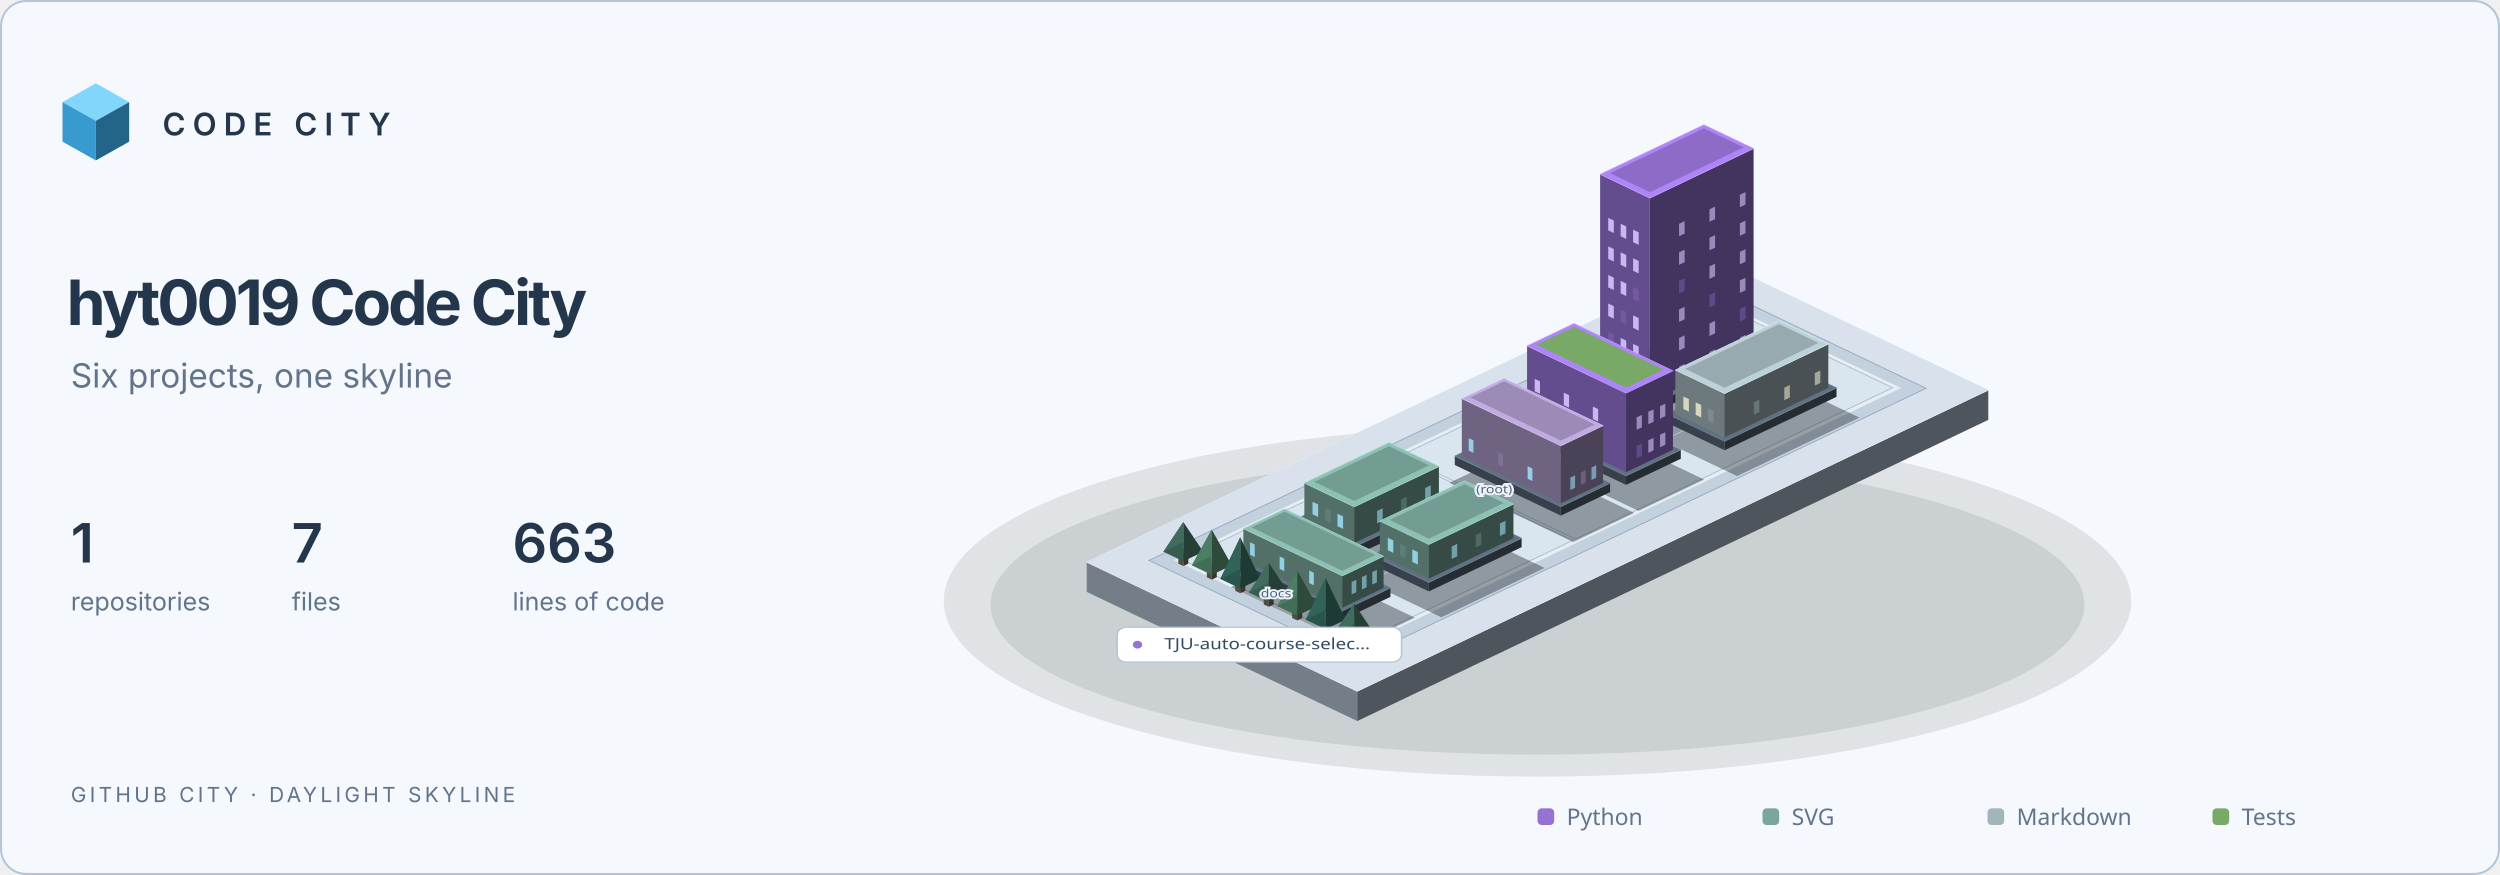
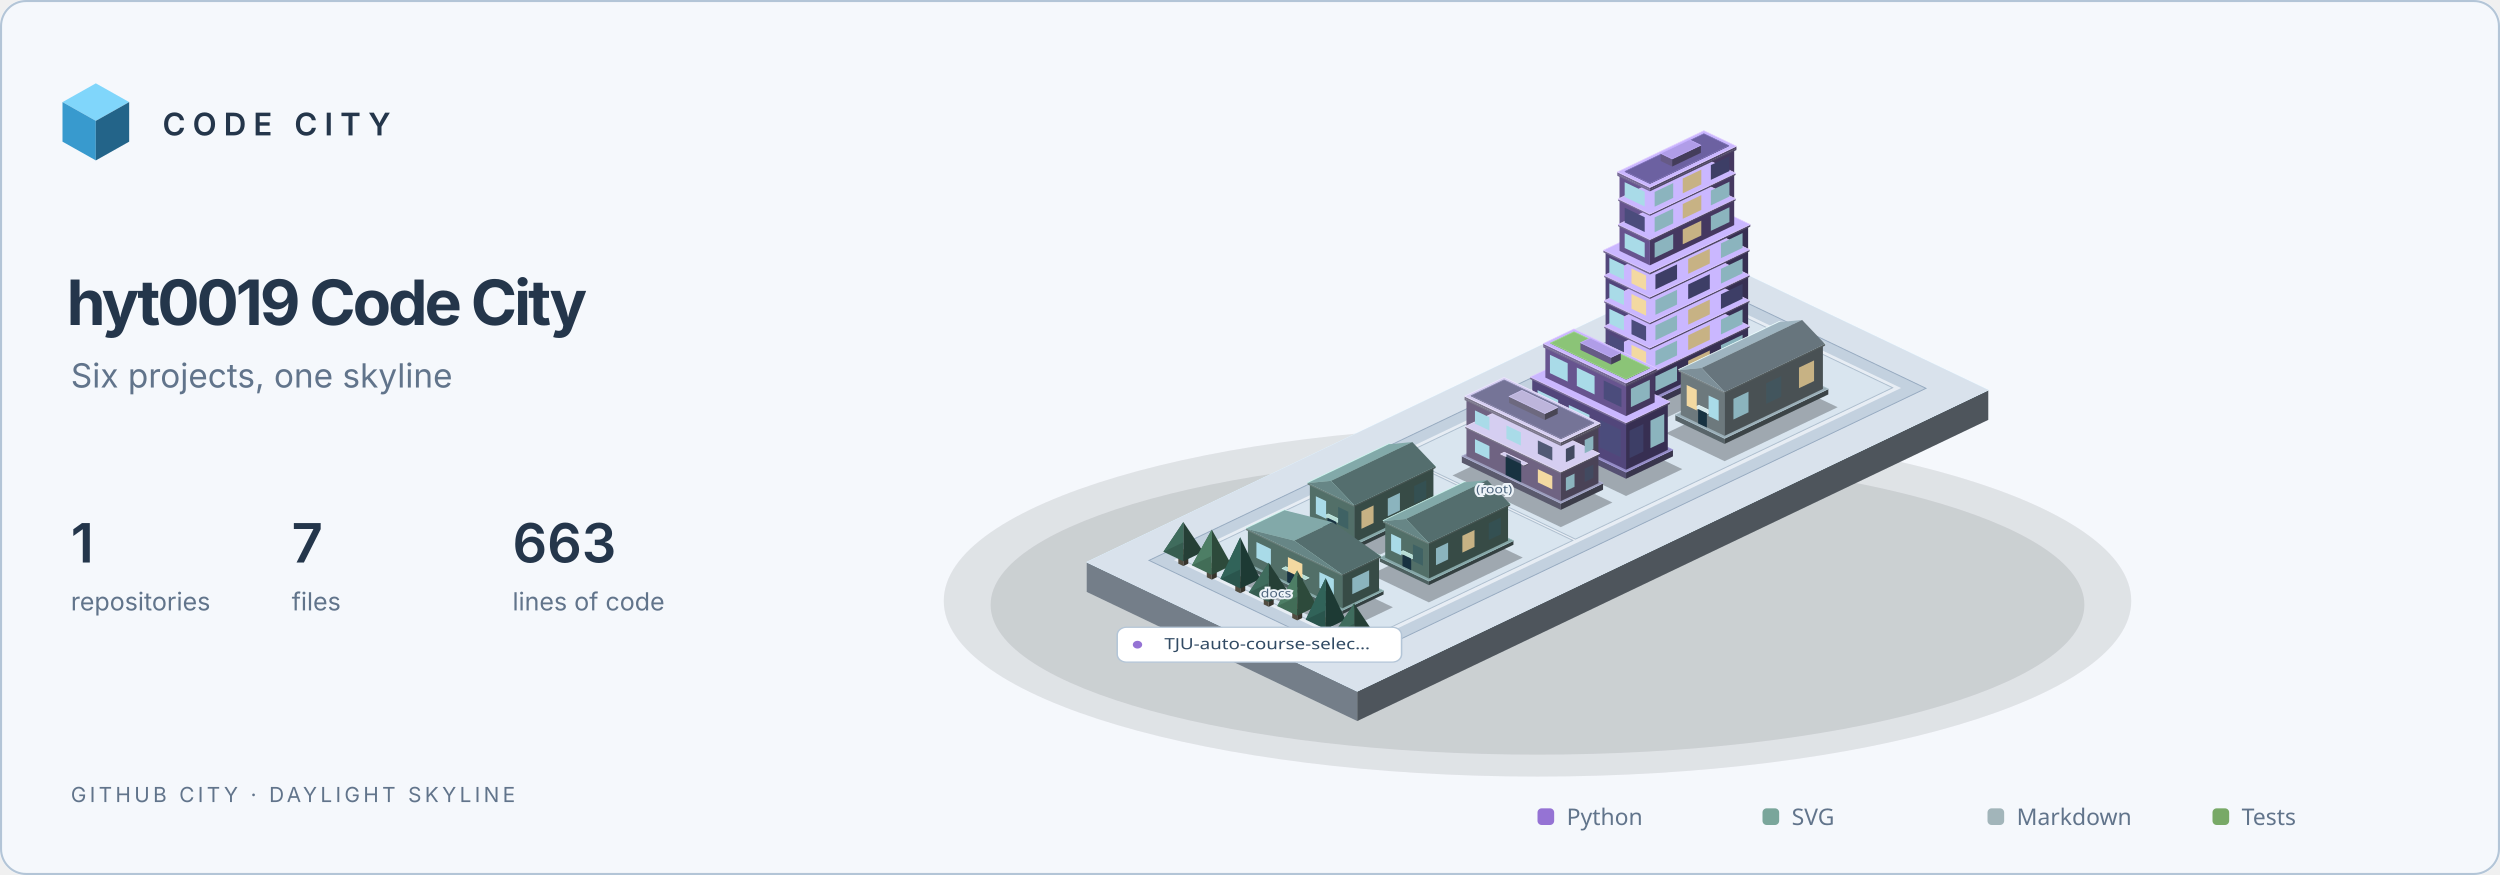
<svg xmlns="http://www.w3.org/2000/svg" width="900" height="315" viewBox="0 0 1200 420" role="img" aria-labelledby="banner-title banner-desc">
  <rect width="1200" height="420" rx="12" fill="#f5f8fc" />
  <rect x="0.5" y="0.5" width="1199" height="419" rx="12" fill="none" stroke="#b3c5d7" />
  <g font-family="system-ui,-apple-system,BlinkMacSystemFont,Segoe UI,sans-serif">
    <path d="M46 40 62 49 46 58 30 49Z" fill="#80d6fb" />
    <path d="M30 49 46 58 46 77 30 68Z" fill="#389ace" />
    <path d="M46 58 62 49 62 68 46 77Z" fill="#236489" />
    <text x="78" y="65" fill="#24364b" font-size="15" font-weight="600" letter-spacing="3.4">CODE CITY</text>
    <text x="32" y="156" fill="#24364b" font-size="30" font-weight="700" letter-spacing="-1.4">hyt0019 Code City</text>
    <text x="34" y="186" fill="#61748b" font-size="16">Six projects, one skyline</text>
    <text x="34" y="270" fill="#24364b" font-size="26" font-weight="600">1</text>
    <text x="34" y="293" fill="#61748b" font-size="12">repositories</text>
    <text x="140" y="270" fill="#24364b" font-size="26" font-weight="600">7</text>
    <text x="140" y="293" fill="#61748b" font-size="12">files</text>
    <text x="246" y="270" fill="#24364b" font-size="26" font-weight="600">663</text>
    <text x="246" y="293" fill="#61748b" font-size="12">lines of code</text>
    <text x="34" y="385" fill="#61748b" font-size="10" letter-spacing="1.6">GITHUB CITY · DAYLIGHT SKYLINE</text>
  </g>
  <g transform="translate(348 2) scale(0.75 0.62)">
    <ellipse cx="520" cy="462" rx="380" ry="136" fill="#030609" opacity="0.09" />
    <ellipse cx="520" cy="465" rx="350" ry="116" fill="#030609" opacity="0.09" />
    <polygon points="231.50,455.04 404.64,555.00 404.64,531.97 231.50,432.01" fill="#747e89" />
    <polygon points="808.50,321.83 404.64,555.00 404.64,531.97 808.50,298.80" fill="#4e555c" />
    <polygon points="635.36,198.83 808.50,298.80 404.64,531.97 231.50,432.01" fill="#c9daee" stroke="#e1f4ff" stroke-width="0.5" stroke-linejoin="round" />
    <polygon points="635.36,198.83 808.50,298.80 404.64,531.97 231.50,432.01" fill="#d9e2ec" />
    <polygon points="635.36,220.48 768.62,297.41 404.64,507.56 271.38,430.63" fill="#c3d1df" stroke="#95a9bf" stroke-width="0.7" />
    <polygon points="635.36,229.46 752.66,297.18 404.64,498.12 287.34,430.40" fill="#e7edf4" />
    <polygon points="635.36,232.33 747.30,296.95 544.26,414.18 432.33,349.55" fill="#d9e5ef" stroke="#acbdcd" stroke-width="0.7" />
    <polygon points="430.65,350.52 542.58,415.15 404.64,494.79 292.70,430.17" fill="#d9e5ef" stroke="#acbdcd" stroke-width="0.7" />
    <g opacity="1">
-       <g data-building="b-TJU-auto-course-selector:main.py">
-         <polygon points="630.45,264.90 678.25,292.49 599.89,337.73 552.09,310.14" fill="#070b10" opacity="0.35" />
-         <polygon points="554.76,296.32 591.91,317.77 591.91,310.86 554.76,289.42" fill="#38414b" />
-         <polygon points="663.61,276.37 591.91,317.77 591.91,310.86 663.61,269.46" fill="#252c32" />
-         <polygon points="626.46,248.02 663.61,269.46 591.91,310.86 554.76,289.42" fill="#607182" stroke="#6c7e92" stroke-width="0.5" stroke-linejoin="round" />
-         <polygon points="560.07,289.42 591.91,307.80 591.91,150.14 560.07,131.76" fill="#644d8e" />
-         <polygon points="658.30,269.46 591.91,307.80 591.91,150.14 658.30,111.80" fill="#43345f" />
-         <polygon points="626.46,93.42 658.30,111.80 591.91,150.14 560.07,131.76" fill="#ad85f6" stroke="#c296ff" stroke-width="0.5" stroke-linejoin="round" />
-         <polygon points="565.26,285.64 568.84,287.71 568.84,278.03 565.26,275.97" fill="#d9c7ff" opacity="0.86" />
-         <polygon points="653.11,265.69 649.53,267.76 649.53,258.08 653.11,256.02" fill="#d9c7ff" opacity="0.58" />
-         <polygon points="573.22,290.23 576.80,292.30 576.80,282.63 573.22,280.56" fill="#d9c7ff" opacity="0.86" />
-         <polygon points="633.64,276.93 630.06,279.00 630.06,269.33 633.64,267.26" fill="#d9c7ff" opacity="0.58" />
-         <polygon points="581.18,294.83 584.76,296.90 584.76,287.23 581.18,285.16" fill="#d9c7ff" opacity="0.86" />
-         <polygon points="614.16,288.18 610.58,290.25 610.58,280.58 614.16,278.51" fill="#d9c7ff" opacity="0.58" />
-         <polygon points="565.26,263.53 568.84,265.60 568.84,255.93 565.26,253.86" fill="#745aa5" opacity="0.86" />
-         <polygon points="653.11,243.58 649.53,245.65 649.53,235.98 653.11,233.91" fill="#745aa5" opacity="0.58" />
-         <polygon points="573.22,268.13 576.80,270.19 576.80,260.52 573.22,258.45" fill="#d9c7ff" opacity="0.86" />
-         <polygon points="633.64,254.83 630.06,256.89 630.06,247.22 633.64,245.15" fill="#d9c7ff" opacity="0.58" />
-         <polygon points="581.18,272.72 584.76,274.79 584.76,265.12 581.18,263.05" fill="#d9c7ff" opacity="0.86" />
-         <polygon points="614.16,266.07 610.58,268.14 610.58,258.47 614.16,256.40" fill="#d9c7ff" opacity="0.58" />
-         <polygon points="565.26,241.42 568.84,243.49 568.84,233.82 565.26,231.75" fill="#d9c7ff" opacity="0.86" />
-         <polygon points="653.11,221.47 649.53,223.54 649.53,213.87 653.11,211.80" fill="#d9c7ff" opacity="0.58" />
-         <polygon points="573.22,246.02 576.80,248.09 576.80,238.41 573.22,236.35" fill="#745aa5" opacity="0.86" />
-         <polygon points="633.64,232.72 630.06,234.79 630.06,225.11 633.64,223.05" fill="#745aa5" opacity="0.58" />
-         <polygon points="581.18,250.61 584.76,252.68 584.76,243.01 581.18,240.94" fill="#d9c7ff" opacity="0.86" />
-         <polygon points="614.16,243.96 610.58,246.03 610.58,236.36 614.16,234.29" fill="#d9c7ff" opacity="0.58" />
-         <polygon points="565.26,219.31 568.84,221.38 568.84,211.71 565.26,209.64" fill="#d9c7ff" opacity="0.86" />
-         <polygon points="653.11,199.36 649.53,201.43 649.53,191.76 653.11,189.69" fill="#d9c7ff" opacity="0.58" />
-         <polygon points="573.22,223.91 576.80,225.98 576.80,216.31 573.22,214.24" fill="#d9c7ff" opacity="0.86" />
-         <polygon points="633.64,210.61 630.06,212.68 630.06,203.01 633.64,200.94" fill="#d9c7ff" opacity="0.58" />
-         <polygon points="581.18,228.51 584.76,230.57 584.76,220.90 581.18,218.83" fill="#745aa5" opacity="0.86" />
-         <polygon points="614.16,221.86 610.58,223.92 610.58,214.25 614.16,212.18" fill="#745aa5" opacity="0.58" />
-         <polygon points="565.26,197.21 568.84,199.27 568.84,189.60 565.26,187.53" fill="#d9c7ff" opacity="0.86" />
-         <polygon points="653.11,177.26 649.53,179.32 649.53,169.65 653.11,167.58" fill="#d9c7ff" opacity="0.58" />
-         <polygon points="573.22,201.80 576.80,203.87 576.80,194.20 573.22,192.13" fill="#d9c7ff" opacity="0.86" />
-         <polygon points="633.64,188.50 630.06,190.57 630.06,180.90 633.64,178.83" fill="#d9c7ff" opacity="0.58" />
-         <polygon points="581.18,206.40 584.76,208.47 584.76,198.79 581.18,196.73" fill="#d9c7ff" opacity="0.86" />
-         <polygon points="614.16,199.75 610.58,201.82 610.58,192.14 614.16,190.07" fill="#d9c7ff" opacity="0.58" />
-         <polygon points="565.26,175.10 568.84,177.17 568.84,167.49 565.26,165.43" fill="#d9c7ff" opacity="0.86" />
-         <polygon points="653.11,155.15 649.53,157.22 649.53,147.54 653.11,145.48" fill="#d9c7ff" opacity="0.58" />
-         <polygon points="573.22,179.69 576.80,181.76 576.80,172.09 573.22,170.02" fill="#d9c7ff" opacity="0.86" />
-         <polygon points="633.64,166.39 630.06,168.46 630.06,158.79 633.64,156.72" fill="#d9c7ff" opacity="0.58" />
-         <polygon points="581.18,184.29 584.76,186.36 584.76,176.68 581.18,174.62" fill="#d9c7ff" opacity="0.86" />
-         <polygon points="614.16,177.64 610.58,179.71 610.58,170.03 614.16,167.97" fill="#d9c7ff" opacity="0.58" />
-         <polygon points="626.46,96.18 651.93,110.88 591.91,145.54 566.44,130.83" fill="#8c6cc7" />
-       </g>
-     </g>
-     <g opacity="1">
-       <g data-building="b-TJU-auto-course-selector:README.md">
-         <polygon points="678.61,292.70 726.07,320.10 647.71,365.35 600.25,337.94" fill="#070b10" opacity="0.35" />
-         <polygon points="602.97,324.13 639.73,345.35 639.73,338.44 602.97,317.22" fill="#38414b" />
-         <polygon points="711.38,303.98 639.73,345.35 639.73,338.44 711.38,297.08" fill="#252c32" />
-         <polygon points="674.62,275.85 711.38,297.08 639.73,338.44 602.97,317.22" fill="#607182" stroke="#6c7e92" stroke-width="0.5" stroke-linejoin="round" />
-         <polygon points="608.22,317.22 639.73,335.41 639.73,301.49 608.22,283.30" fill="#6d797d" />
-         <polygon points="706.12,297.08 639.73,335.41 639.73,301.49 706.12,263.16" fill="#495154" />
-         <polygon points="674.62,244.97 706.12,263.16 639.73,301.49 608.22,283.30" fill="#bcd2d8" stroke="#d3ebf2" stroke-width="0.5" stroke-linejoin="round" />
-         <polygon points="613.36,313.41 616.90,315.46 616.90,305.78 613.36,303.74" fill="#e8e6cb" opacity="0.86" />
-         <polygon points="700.99,293.27 697.45,295.31 697.45,285.64 700.99,283.60" fill="#e8e6cb" opacity="0.58" />
-         <polygon points="621.23,317.96 624.78,320.00 624.78,310.33 621.23,308.28" fill="#e8e6cb" opacity="0.86" />
-         <polygon points="681.49,304.53 677.94,306.58 677.94,296.90 681.49,294.86" fill="#e8e6cb" opacity="0.58" />
-         <polygon points="629.11,322.50 632.65,324.55 632.65,314.88 629.11,312.83" fill="#7e8d91" opacity="0.86" />
-         <polygon points="661.98,315.79 658.44,317.84 658.44,308.16 661.98,306.12" fill="#7e8d91" opacity="0.58" />
-         <polygon points="674.62,247.68 699.82,262.24 639.73,296.93 614.53,282.38" fill="#98aaaf" />
-       </g>
-     </g>
-     <g opacity="1">
-       <g data-building="b-TJU-auto-course-selector:test_main.py">
-         <polygon points="547.34,322.26 626.64,368.04 584.64,392.29 505.34,346.50" fill="#070b10" opacity="0.35" />
-         <polygon points="508.32,332.69 576.67,372.15 576.67,365.24 508.32,325.78" fill="#38414b" />
-         <polygon points="611.70,351.92 576.67,372.15 576.67,365.24 611.70,345.01" fill="#252c32" />
-         <polygon points="543.35,305.55 611.70,345.01 576.67,365.24 508.32,325.78" fill="#607182" stroke="#6c7e92" stroke-width="0.5" stroke-linejoin="round" />
-         <polygon points="513.32,325.78 576.67,362.35 576.67,301.17 513.32,264.60" fill="#644d8e" />
-         <polygon points="606.70,345.01 576.67,362.35 576.67,301.17 606.70,283.83" fill="#43345f" />
-         <polygon points="543.35,247.26 606.70,283.83 576.67,301.17 513.32,264.60" fill="#ad85f6" stroke="#c296ff" stroke-width="0.5" stroke-linejoin="round" />
-         <polygon points="518.21,321.83 521.59,323.78 521.59,314.10 518.21,312.15" fill="#d9c7ff" opacity="0.86" />
-         <polygon points="601.81,341.06 598.43,343.01 598.43,333.34 601.81,331.39" fill="#d9c7ff" opacity="0.58" />
-         <polygon points="536.82,332.57 540.20,334.52 540.20,324.85 536.82,322.90" fill="#d9c7ff" opacity="0.86" />
-         <polygon points="594.30,345.40 590.92,347.35 590.92,337.67 594.30,335.72" fill="#d9c7ff" opacity="0.58" />
-         <polygon points="555.43,343.32 558.81,345.27 558.81,335.60 555.43,333.65" fill="#745aa5" opacity="0.86" />
-         <polygon points="586.80,349.73 583.42,351.68 583.42,342.01 586.80,340.06" fill="#745aa5" opacity="0.58" />
-         <polygon points="518.21,299.72 521.59,301.67 521.59,292.00 518.21,290.05" fill="#d9c7ff" opacity="0.86" />
-         <polygon points="601.81,318.95 598.43,320.90 598.43,311.23 601.81,309.28" fill="#d9c7ff" opacity="0.58" />
-         <polygon points="536.82,310.46 540.20,312.41 540.20,302.74 536.82,300.79" fill="#d9c7ff" opacity="0.86" />
-         <polygon points="594.30,323.29 590.92,325.24 590.92,315.57 594.30,313.62" fill="#d9c7ff" opacity="0.58" />
-         <polygon points="555.43,321.21 558.81,323.16 558.81,313.49 555.43,311.54" fill="#d9c7ff" opacity="0.86" />
-         <polygon points="586.80,327.62 583.42,329.57 583.42,319.90 586.80,317.95" fill="#d9c7ff" opacity="0.58" />
-         <polygon points="543.35,249.80 600.69,282.91 576.67,296.78 519.33,263.67" fill="#78a967" />
-       </g>
-     </g>
-     <g opacity="1">
-       <g data-building="b-TJU-auto-course-selector:config.txt">
-         <polygon points="502.61,348.08 581.91,393.87 542.89,416.39 463.59,370.61" fill="#070b10" opacity="0.35" />
-         <polygon points="467.06,356.79 534.91,395.97 534.91,389.06 467.06,349.88" fill="#38414b" />
-         <polygon points="566.47,377.75 534.91,395.97 534.91,389.06 566.47,370.84" fill="#252c32" />
-         <polygon points="498.62,331.66 566.47,370.84 534.91,389.06 467.06,349.88" fill="#607182" stroke="#6c7e92" stroke-width="0.5" stroke-linejoin="round" />
-         <polygon points="471.57,349.88 534.91,386.46 534.91,341.94 471.57,305.37" fill="#6f6382" />
-         <polygon points="561.96,370.84 534.91,386.46 534.91,341.94 561.96,326.32" fill="#4a4357" />
-         <polygon points="498.62,289.75 561.96,326.32 534.91,341.94 471.57,305.37" fill="#bface1" stroke="#d7c0fc" stroke-width="0.5" stroke-linejoin="round" />
-         <polygon points="475.96,345.65 479.00,347.40 479.00,337.73 475.96,335.98" fill="#9cdef5" opacity="0.86" />
-         <polygon points="557.58,366.60 554.53,368.36 554.53,358.69 557.58,356.93" fill="#9cdef5" opacity="0.58" />
-         <polygon points="494.82,356.54 497.86,358.29 497.86,348.62 494.82,346.86" fill="#817397" opacity="0.86" />
-         <polygon points="550.81,370.51 547.77,372.26 547.77,362.59 550.81,360.83" fill="#817397" opacity="0.58" />
-         <polygon points="513.68,367.43 516.72,369.18 516.72,359.51 513.68,357.75" fill="#9cdef5" opacity="0.86" />
-         <polygon points="544.05,374.41 541.01,376.17 541.01,366.50 544.05,364.74" fill="#9cdef5" opacity="0.58" />
-         <polygon points="498.62,291.95 556.55,325.40 534.91,337.90 476.98,304.45" fill="#9b8bb6" />
-       </g>
-     </g>
-     <g opacity="1">
-       <g data-building="b-TJU-auto-course-selector:docs%2Fimages%2F01-network.svg">
-         <polygon points="428.93,381.29 476.85,408.96 410.74,447.13 362.82,419.46" fill="#070b10" opacity="0.35" />
-         <polygon points="365.47,405.64 402.76,427.17 402.76,420.26 365.47,398.73" fill="#38414b" />
-         <polygon points="462.23,392.84 402.76,427.17 402.76,420.26 462.23,385.93" fill="#252c32" />
-         <polygon points="424.94,364.40 462.23,385.93 402.76,420.26 365.47,398.73" fill="#607182" stroke="#6c7e92" stroke-width="0.5" stroke-linejoin="round" />
-         <polygon points="370.80,398.73 402.76,417.19 402.76,389.20 370.80,370.74" fill="#526f68" />
-         <polygon points="456.90,385.93 402.76,417.19 402.76,389.20 456.90,357.94" fill="#374b46" />
-         <polygon points="424.94,339.48 456.90,357.94 402.76,389.20 370.80,370.74" fill="#8ec1b4" stroke="#9fd8ca" stroke-width="0.5" stroke-linejoin="round" />
-         <polygon points="376.00,394.97 379.60,397.04 379.60,387.37 376.00,385.30" fill="#9cdef5" opacity="0.86" />
-         <polygon points="451.69,382.16 448.10,384.24 448.10,374.57 451.69,372.49" fill="#9cdef5" opacity="0.58" />
-         <polygon points="383.99,399.58 387.59,401.66 387.59,391.99 383.99,389.91" fill="#5f8179" opacity="0.86" />
-         <polygon points="436.31,391.05 432.71,393.12 432.71,383.45 436.31,381.37" fill="#5f8179" opacity="0.58" />
-         <polygon points="391.99,404.20 395.58,406.27 395.58,396.60 391.99,394.52" fill="#9cdef5" opacity="0.86" />
-         <polygon points="420.93,399.93 417.33,402.00 417.33,392.33 420.93,390.26" fill="#9cdef5" opacity="0.58" />
-         <polygon points="424.94,342.25 450.51,357.02 402.76,384.59 377.19,369.82" fill="#739c92" />
-       </g>
-     </g>
-     <g opacity="1">
-       <g data-building="b-TJU-auto-course-selector:docs%2Fimages%2F02-lesson-id.svg">
-         <polygon points="477.21,409.17 524.54,436.49 458.43,474.66 411.10,447.33" fill="#070b10" opacity="0.35" />
-         <polygon points="413.85,433.52 450.46,454.65 450.46,447.74 413.85,426.61" fill="#38414b" />
-         <polygon points="509.83,420.37 450.46,454.65 450.46,447.74 509.83,413.47" fill="#252c32" />
-         <polygon points="473.22,392.33 509.83,413.47 450.46,447.74 413.85,426.61" fill="#607182" stroke="#6c7e92" stroke-width="0.5" stroke-linejoin="round" />
-         <polygon points="419.08,426.61 450.46,444.72 450.46,418.32 419.08,400.20" fill="#526f68" />
-         <polygon points="504.60,413.47 450.46,444.72 450.46,418.32 504.60,387.06" fill="#374b46" />
-         <polygon points="473.22,368.95 504.60,387.06 450.46,418.32 419.08,400.20" fill="#8ec1b4" stroke="#9fd8ca" stroke-width="0.5" stroke-linejoin="round" />
-         <polygon points="424.19,422.79 427.72,424.83 427.72,415.15 424.19,413.11" fill="#9cdef5" opacity="0.86" />
-         <polygon points="499.49,409.65 495.96,411.68 495.96,402.01 499.49,399.97" fill="#9cdef5" opacity="0.58" />
-         <polygon points="432.03,427.32 435.56,429.35 435.56,419.68 432.03,417.64" fill="#5f8179" opacity="0.86" />
-         <polygon points="484.05,418.56 480.52,420.59 480.52,410.92 484.05,408.88" fill="#5f8179" opacity="0.58" />
-         <polygon points="439.88,431.85 443.41,433.88 443.41,424.21 439.88,422.17" fill="#9cdef5" opacity="0.86" />
-         <polygon points="468.62,427.46 465.09,429.50 465.09,419.83 468.62,417.79" fill="#9cdef5" opacity="0.58" />
-         <polygon points="473.22,371.65 498.32,386.14 450.46,413.78 425.35,399.28" fill="#739c92" />
+       <g data-building="b-TJU-auto-course-selector:main.py" data-architecture="tower">
+         <polygon points="626.46,262.60 664.28,284.43 591.91,326.22 554.09,304.38" fill="#070b10" opacity="0.28" />
+         <polygon points="560.07,294.48 591.91,312.86 591.91,307.80 560.07,289.42" fill="#555072" />
+         <polygon points="658.30,274.53 591.91,312.86 591.91,307.80 658.30,269.46" fill="#39364d" />
+         <polygon points="626.46,251.08 658.30,269.46 591.91,307.80 560.07,289.42" fill="#938bc5" stroke="#a59cdd" stroke-width="0.5" stroke-linejoin="round" />
+         <polygon points="563.57,289.42 591.91,305.77 591.91,207.36 563.57,191.00" fill="#52467b" />
+         <polygon points="654.80,269.46 591.91,305.77 591.91,207.36 654.80,171.05" fill="#372f52" />
+         <polygon points="626.46,154.69 654.80,171.05 591.91,207.36 563.57,191.00" fill="#8f79d4" stroke="#a087ee" stroke-width="0.5" stroke-linejoin="round" />
+         <polygon points="562.70,270.42 591.91,287.29 591.91,285.91 562.70,269.04" fill="#756a93" />
+         <polygon points="655.67,250.47 591.91,287.29 591.91,285.91 655.67,249.09" fill="#4e4763" />
+         <polygon points="626.46,232.23 655.67,249.09 591.91,285.91 562.70,269.04" fill="#cab7ff" stroke="#e2cdff" stroke-width="0.5" stroke-linejoin="round" />
+         <polygon points="562.70,250.74 591.91,267.61 591.91,266.22 562.70,249.36" fill="#756a93" />
+         <polygon points="655.67,230.79 591.91,267.61 591.91,266.22 655.67,229.41" fill="#4e4763" />
+         <polygon points="626.46,212.54 655.67,229.41 591.91,266.22 562.70,249.36" fill="#cab7ff" stroke="#e2cdff" stroke-width="0.5" stroke-linejoin="round" />
+         <polygon points="562.70,231.06 591.91,247.92 591.91,246.54 562.70,229.68" fill="#756a93" />
+         <polygon points="655.67,211.11 591.91,247.92 591.91,246.54 655.67,209.72" fill="#4e4763" />
+         <polygon points="626.46,192.86 655.67,209.72 591.91,246.54 562.70,229.68" fill="#cab7ff" stroke="#e2cdff" stroke-width="0.5" stroke-linejoin="round" />
+         <polygon points="562.70,211.37 591.91,228.24 591.91,226.86 562.70,209.99" fill="#756a93" />
+         <polygon points="655.67,191.42 591.91,228.24 591.91,226.86 655.67,190.04" fill="#4e4763" />
+         <polygon points="626.46,173.18 655.67,190.04 591.91,226.86 562.70,209.99" fill="#cab7ff" stroke="#e2cdff" stroke-width="0.5" stroke-linejoin="round" />
+         <polygon points="562.17,192.15 591.91,209.32 591.91,207.71 562.17,190.54" fill="#756a93" />
+         <polygon points="656.20,172.20 591.91,209.32 591.91,207.71 656.20,170.59" fill="#4e4763" />
+         <polygon points="626.46,153.42 656.20,170.59 591.91,207.71 562.17,190.54" fill="#cab7ff" stroke="#e2cdff" stroke-width="0.5" stroke-linejoin="round" />
+         <polygon points="572.49,191.00 591.91,202.21 591.91,142.97 572.49,131.76" fill="#67548f" />
+         <polygon points="645.88,171.05 591.91,202.21 591.91,142.97 645.88,111.80" fill="#453860" />
+         <polygon points="626.46,100.59 645.88,111.80 591.91,142.97 572.49,131.76" fill="#b391f8" stroke="#c8a3ff" stroke-width="0.5" stroke-linejoin="round" />
+         <polygon points="571.61,171.94 591.91,183.66 591.91,182.28 571.61,170.56" fill="#756a93" />
+         <polygon points="646.76,151.99 591.91,183.66 591.91,182.28 646.76,150.61" fill="#4e4763" />
+         <polygon points="626.46,138.89 646.76,150.61 591.91,182.28 571.61,170.56" fill="#cab7ff" stroke="#e2cdff" stroke-width="0.5" stroke-linejoin="round" />
+         <polygon points="571.61,152.19 591.91,163.91 591.91,162.53 571.61,150.81" fill="#756a93" />
+         <polygon points="646.76,132.24 591.91,163.91 591.91,162.53 646.76,130.86" fill="#4e4763" />
+         <polygon points="626.46,119.14 646.76,130.86 591.91,162.53 571.61,150.81" fill="#cab7ff" stroke="#e2cdff" stroke-width="0.5" stroke-linejoin="round" />
+         <polygon points="571.09,132.91 591.91,144.93 591.91,143.32 571.09,131.29" fill="#756a93" />
+         <polygon points="647.29,112.96 591.91,144.93 591.91,143.32 647.29,111.34" fill="#4e4763" />
+         <polygon points="626.46,99.32 647.29,111.34 591.91,143.32 571.09,131.29" fill="#cab7ff" stroke="#e2cdff" stroke-width="0.5" stroke-linejoin="round" />
+         <polygon points="571.09,131.76 591.91,143.78 591.91,141.93 571.09,129.91" fill="#756a93" />
+         <polygon points="647.29,111.80 591.91,143.78 591.91,141.93 647.29,109.96" fill="#4e4763" />
+         <polygon points="626.46,97.94 647.29,109.96 591.91,141.93 571.09,129.91" fill="#cab7ff" stroke="#e2cdff" stroke-width="0.5" stroke-linejoin="round" />
+         <polygon points="575.99,129.91 591.91,139.10 591.91,138.64 575.99,129.45" fill="#3e385d" />
+         <polygon points="642.38,109.96 591.91,139.10 591.91,138.64 642.38,109.50" fill="#2a263f" />
+         <polygon points="626.46,100.31 642.38,109.50 591.91,138.64 575.99,129.45" fill="#6c61a1" stroke="#796db5" stroke-width="0.5" stroke-linejoin="round" />
+         <polygon points="598.82,121.43 606.20,125.70 606.20,119.81 598.82,115.55" fill="#665a86" />
+         <polygon points="624.56,115.10 606.20,125.70 606.20,119.81 624.56,109.22" fill="#443d5a" />
+         <polygon points="617.18,104.96 624.56,109.22 606.20,119.81 598.82,115.55" fill="#b09de8" stroke="#c6b0ff" stroke-width="0.5" stroke-linejoin="round" />
+         <polygon points="572.44,281.01 580.94,285.92 580.94,284.90 572.44,280.00" fill="#756a93" />
+         <polygon points="583.74,284.30 580.94,285.92 580.94,284.90 583.74,283.29" fill="#4e4763" />
+         <polygon points="575.24,278.38 583.74,283.29 580.94,284.90 572.44,280.00" fill="#cab7ff" stroke="#e2cdff" stroke-width="0.5" stroke-linejoin="round" />
+         <path data-windows="true" d="M565.98,286.67L575.33,292.07L575.33,280.65L565.98,275.26ZM565.98,247.31L575.33,252.71L575.33,241.29L565.98,235.89ZM565.98,227.62L575.33,233.02L575.33,221.61L565.98,216.21ZM565.98,207.94L575.33,213.34L575.33,201.92L565.98,196.52ZM575.79,188.76L588.61,196.16L588.61,184.71L575.79,177.31ZM575.79,149.26L588.61,156.66L588.61,145.21L575.79,137.81Z" fill="#a9dbe8" />
+         <path data-windows="true" d="M580.15,294.85L589.50,300.25L589.50,288.83L580.15,283.44ZM580.15,275.17L589.50,280.57L589.50,269.15L580.15,263.75ZM580.15,235.80L589.50,241.20L589.50,229.79L580.15,224.39ZM580.15,216.12L589.50,221.52L589.50,210.10L580.15,204.70Z" fill="#f3d9a1" />
+         <path data-windows="true" d="M565.98,266.99L575.33,272.39L575.33,260.97L565.98,255.57ZM580.15,255.49L589.50,260.88L589.50,249.47L580.15,244.07ZM575.79,169.01L588.61,176.41L588.61,164.96L575.79,157.56Z" fill="#4b4c7c" />
+         <path data-windows="true" d="M651.24,267.39L637.40,275.38L637.40,263.96L651.24,255.97ZM609.31,291.60L595.47,299.58L595.47,288.17L609.31,280.18ZM651.24,247.71L637.40,255.69L637.40,244.28L651.24,236.29ZM609.31,271.91L595.47,279.90L595.47,268.48L609.31,260.50ZM609.31,252.23L595.47,260.22L595.47,248.80L609.31,240.81ZM651.24,208.34L637.40,216.33L637.40,204.91L651.24,196.92ZM609.31,232.55L595.47,240.53L595.47,229.12L609.31,221.13ZM651.24,188.66L637.40,196.64L637.40,185.23L651.24,177.24ZM642.83,168.67L630.95,175.52L630.95,164.07L642.83,157.21ZM606.84,189.44L594.97,196.30L594.97,184.85L606.84,177.99ZM642.83,148.92L630.95,155.78L630.95,144.32L642.83,137.47ZM606.84,169.70L594.97,176.55L594.97,165.10L606.84,158.24ZM606.84,149.95L594.97,156.80L594.97,145.35L606.84,138.49Z" fill="#8bb4be" />
+         <path data-windows="true" d="M630.27,279.49L616.44,287.48L616.44,276.06L630.27,268.08ZM630.27,259.81L616.44,267.80L616.44,256.38L630.27,248.39ZM630.27,240.13L616.44,248.11L616.44,236.70L630.27,228.71ZM630.27,200.76L616.44,208.75L616.44,197.33L630.27,189.34ZM624.83,179.06L612.96,185.91L612.96,174.46L624.83,167.60ZM624.83,159.31L612.96,166.16L612.96,154.71L624.83,147.85ZM624.83,139.56L612.96,146.42L612.96,134.96L624.83,128.11Z" fill="#c7b284" />
+         <path data-windows="true" d="M651.24,228.02L637.40,236.01L637.40,224.59L651.24,216.61ZM630.27,220.44L616.44,228.43L616.44,217.02L630.27,209.03ZM609.31,212.86L595.47,220.85L595.47,209.44L609.31,201.45ZM642.83,129.17L630.95,136.03L630.95,124.57L642.83,117.72Z" fill="#3d3e66" />
+         <path data-windows="true" d="M574.79,296.03L580.45,299.30L580.45,284.56L574.79,281.29Z" fill="#183241" />
+       </g>
+     </g>
+     <g opacity="1">
+       <g data-building="b-TJU-auto-course-selector:README.md" data-architecture="pavilion">
+         <polygon points="674.62,290.40 712.11,312.04 639.73,353.83 602.24,332.19" fill="#070b10" opacity="0.28" />
+         <polygon points="608.22,322.28 639.73,340.47 639.73,336.19 608.22,318.00" fill="#59656a" />
+         <polygon points="706.12,302.14 639.73,340.47 639.73,336.19 706.12,297.86" fill="#3c4447" />
+         <polygon points="674.62,279.67 706.12,297.86 639.73,336.19 608.22,318.00" fill="#9aaeb7" stroke="#adc3cd" stroke-width="0.5" stroke-linejoin="round" />
+         <polygon points="611.69,318.00 639.73,334.19 639.73,299.49 611.69,283.30" fill="#6d797d" />
+         <polygon points="702.66,297.86 639.73,334.19 639.73,299.49 702.66,263.16" fill="#495154" />
+         <polygon points="674.62,246.97 702.66,263.16 639.73,299.49 611.69,283.30" fill="#bcd2d8" stroke="#d3ebf2" stroke-width="0.5" stroke-linejoin="round" />
+         <polygon points="610.30,284.45 639.73,301.44 639.73,299.83 610.30,282.84" fill="#7b8588" />
+         <polygon points="704.05,264.31 639.73,301.44 639.73,299.83 704.05,262.70" fill="#525a5b" />
+         <polygon points="674.62,245.71 704.05,262.70 639.73,299.83 610.30,282.84" fill="#d4e7eb" stroke="#eeffff" stroke-width="0.5" stroke-linejoin="round" />
+         <polygon points="620.47,313.16 628.88,318.02 628.88,317.01 620.47,312.15" fill="#7b8588" />
+         <polygon points="631.65,316.42 628.88,318.02 628.88,317.01 631.65,315.41" fill="#525a5b" />
+         <polygon points="623.24,310.55 631.65,315.41 628.88,317.01 620.47,312.15" fill="#d4e7eb" stroke="#eeffff" stroke-width="0.5" stroke-linejoin="round" />
+         <path data-windows="true" d="M615.48,310.82L621.93,314.54L621.93,298.58L615.48,294.85Z" fill="#f3d9a1" />
+         <path data-windows="true" d="M629.50,318.91L635.95,322.64L635.95,306.67L629.50,302.95Z" fill="#a9dbe8" />
+         <path data-windows="true" d="M697.00,291.76L687.35,297.33L687.35,281.37L697.00,275.80Z" fill="#c7b284" />
+         <path data-windows="true" d="M676.02,303.87L666.37,309.44L666.37,293.48L676.02,287.91Z" fill="#42555d" />
+         <path data-windows="true" d="M655.04,315.98L645.40,321.55L645.40,305.59L655.04,300.02Z" fill="#8bb4be" />
+         <path data-windows="true" d="M622.79,324.55L628.40,327.78L628.40,316.68L622.79,313.44Z" fill="#183241" />
+         <polygon points="674.62,246.17 689.33,244.48 625.02,281.61 610.30,283.30" fill="#9eb4c0" />
+         <polygon points="704.05,263.16 639.73,300.29 625.02,281.61 689.33,244.48" fill="#67757d" />
+         <polygon points="610.30,283.30 639.73,300.29 625.02,281.61" fill="#7d8f98" />
+       </g>
+     </g>
+     <g opacity="1">
+       <g data-building="b-TJU-auto-course-selector:test_main.py" data-architecture="tower">
+         <polygon points="543.35,319.95 612.68,359.98 576.67,380.77 507.34,340.75" fill="#070b10" opacity="0.28" />
+         <polygon points="513.32,330.84 576.67,367.42 576.67,362.35 513.32,325.78" fill="#555072" />
+         <polygon points="606.70,350.08 576.67,367.42 576.67,362.35 606.70,345.01" fill="#39364d" />
+         <polygon points="543.35,308.44 606.70,345.01 576.67,362.35 513.32,325.78" fill="#938bc5" stroke="#a59cdd" stroke-width="0.5" stroke-linejoin="round" />
+         <polygon points="516.63,325.78 576.67,360.44 576.67,323.77 516.63,289.11" fill="#52467b" />
+         <polygon points="603.39,345.01 576.67,360.44 576.67,323.77 603.39,308.34" fill="#372f52" />
+         <polygon points="543.35,273.68 603.39,308.34 576.67,323.77 516.63,289.11" fill="#8f79d4" stroke="#a087ee" stroke-width="0.5" stroke-linejoin="round" />
+         <polygon points="515.30,290.26 576.67,325.69 576.67,324.08 515.30,288.65" fill="#756a93" />
+         <polygon points="604.71,309.49 576.67,325.69 576.67,324.08 604.71,307.88" fill="#4e4763" />
+         <polygon points="543.35,272.45 604.71,307.88 576.67,324.08 515.30,288.65" fill="#cab7ff" stroke="#e2cdff" stroke-width="0.5" stroke-linejoin="round" />
+         <polygon points="525.03,289.11 576.67,318.92 576.67,294.41 525.03,264.60" fill="#67548f" />
+         <polygon points="594.98,308.34 576.67,318.92 576.67,294.41 594.98,283.83" fill="#453860" />
+         <polygon points="543.35,254.02 594.98,283.83 576.67,294.41 525.03,264.60" fill="#b391f8" stroke="#c8a3ff" stroke-width="0.5" stroke-linejoin="round" />
+         <polygon points="523.71,265.75 576.67,296.32 576.67,294.71 523.71,264.13" fill="#756a93" />
+         <polygon points="596.31,284.98 576.67,296.32 576.67,294.71 596.31,283.37" fill="#4e4763" />
+         <polygon points="543.35,252.80 596.31,283.37 576.67,294.71 523.71,264.13" fill="#cab7ff" stroke="#e2cdff" stroke-width="0.5" stroke-linejoin="round" />
+         <polygon points="523.71,264.60 576.67,295.17 576.67,293.33 523.71,262.75" fill="#756a93" />
+         <polygon points="596.31,283.83 576.67,295.17 576.67,293.33 596.31,281.99" fill="#4e4763" />
+         <polygon points="543.35,251.41 596.31,281.99 576.67,293.33 523.71,262.75" fill="#cab7ff" stroke="#e2cdff" stroke-width="0.5" stroke-linejoin="round" />
+         <polygon points="528.34,262.75 576.67,290.66 576.67,290.20 528.34,262.29" fill="#507145" />
+         <polygon points="591.68,281.99 576.67,290.66 576.67,290.20 591.68,281.53" fill="#364c2e" />
+         <polygon points="543.35,253.62 591.68,281.53 576.67,290.20 528.34,262.29" fill="#8bc477" stroke="#9cdc86" stroke-width="0.5" stroke-linejoin="round" />
+         <polygon points="547.48,267.68 567.10,279.01 567.10,273.46 547.48,262.13" fill="#665a86" />
+         <polygon points="573.33,275.41 567.10,279.01 567.10,273.46 573.33,269.86" fill="#443d5a" />
+         <polygon points="553.71,258.53 573.33,269.86 567.10,273.46 547.48,262.13" fill="#b09de8" stroke="#c6b0ff" stroke-width="0.5" stroke-linejoin="round" />
+         <polygon points="538.18,327.63 553.13,336.27 553.13,335.25 538.18,326.62" fill="#756a93" />
+         <polygon points="555.78,334.74 553.13,336.27 553.13,335.25 555.78,333.73" fill="#4e4763" />
+         <polygon points="540.82,325.09 555.78,333.73 553.13,335.25 538.18,326.62" fill="#cab7ff" stroke="#e2cdff" stroke-width="0.5" stroke-linejoin="round" />
+         <path data-windows="true" d="M520.03,320.04L533.24,327.67L533.24,306.40L520.03,298.77ZM540.04,331.60L553.25,339.22L553.25,317.95L540.04,310.33ZM527.96,285.65L539.32,292.21L539.32,277.99L527.96,271.43ZM545.17,295.59L556.53,302.14L556.53,287.93L545.17,281.37Z" fill="#a9dbe8" />
+         <path data-windows="true" d="M560.06,343.15L573.26,350.78L573.26,329.51L560.06,321.88ZM562.38,305.52L573.74,312.08L573.74,297.86L562.38,291.31Z" fill="#4b4c7c" />
+         <path data-windows="true" d="M601.12,338.62L592.30,343.71L592.30,322.45L601.12,317.35ZM591.87,304.99L579.78,311.97L579.78,297.76L591.87,290.78Z" fill="#8bb4be" />
+         <path data-windows="true" d="M587.76,346.34L578.94,351.43L578.94,330.16L587.76,325.07Z" fill="#3d3e66" />
+         <path data-windows="true" d="M541.54,340.30L551.51,346.06L551.51,334.32L541.54,328.57Z" fill="#183241" />
+       </g>
+     </g>
+     <g opacity="1">
+       <g data-building="b-TJU-auto-course-selector:config.txt" data-architecture="utility">
+         <polygon points="498.62,345.78 567.95,385.81 534.91,404.88 465.58,364.85" fill="#070b10" opacity="0.28" />
+         <polygon points="471.57,354.95 534.91,391.52 534.91,386.46 471.57,349.88" fill="#5a5a6d" />
+         <polygon points="561.96,375.90 534.91,391.52 534.91,386.46 561.96,370.84" fill="#3c3d49" />
+         <polygon points="498.62,334.27 561.96,370.84 534.91,386.46 471.57,349.88" fill="#9b9dbc" stroke="#aeb0d3" stroke-width="0.5" stroke-linejoin="round" />
+         <polygon points="474.54,349.88 534.91,384.74 534.91,340.22 474.54,305.37" fill="#6f6382" />
+         <polygon points="558.99,370.84 534.91,384.74 534.91,340.22 558.99,326.32" fill="#4a4357" />
+         <polygon points="498.62,291.47 558.99,326.32 534.91,340.22 474.54,305.37" fill="#bface1" stroke="#d7c0fc" stroke-width="0.5" stroke-linejoin="round" />
+         <polygon points="473.80,328.32 534.91,363.60 534.91,362.22 473.80,326.94" fill="#7b778b" />
+         <polygon points="559.73,349.27 534.91,363.60 534.91,362.22 559.73,347.89" fill="#53505e" />
+         <polygon points="498.62,312.61 559.73,347.89 534.91,362.22 473.80,326.94" fill="#d5cef1" stroke="#efe7ff" stroke-width="0.5" stroke-linejoin="round" />
+         <polygon points="473.35,306.52 534.91,342.06 534.91,340.45 473.35,304.91" fill="#7b778b" />
+         <polygon points="560.18,327.47 534.91,342.06 534.91,340.45 560.18,325.86" fill="#53505e" />
+         <polygon points="498.62,290.32 560.18,325.86 534.91,340.45 473.35,304.91" fill="#d5cef1" stroke="#efe7ff" stroke-width="0.5" stroke-linejoin="round" />
+         <polygon points="473.35,305.37 534.91,340.91 534.91,339.07 473.35,303.53" fill="#7b778b" />
+         <polygon points="560.18,326.32 534.91,340.91 534.91,339.07 560.18,324.48" fill="#53505e" />
+         <polygon points="498.62,288.94 560.18,324.48 534.91,339.07 473.35,303.53" fill="#d5cef1" stroke="#efe7ff" stroke-width="0.5" stroke-linejoin="round" />
+         <polygon points="477.52,303.53 534.91,336.66 534.91,336.20 477.52,303.07" fill="#444357" />
+         <polygon points="556.01,324.48 534.91,336.66 534.91,336.20 556.01,324.02" fill="#2d2d3b" />
+         <polygon points="498.62,290.88 556.01,324.02 534.91,336.20 477.52,303.07" fill="#757497" stroke="#8382a9" stroke-width="0.5" stroke-linejoin="round" />
+         <polygon points="501.80,308.70 524.74,321.94 524.74,316.95 501.80,303.70" fill="#6d697f" />
+         <polygon points="532.93,317.22 524.74,321.94 524.74,316.95 532.93,312.22" fill="#494655" />
+         <polygon points="509.99,298.98 532.93,312.22 524.74,316.95 501.80,303.70" fill="#bdb5db" stroke="#d4cbf6" stroke-width="0.5" stroke-linejoin="round" />
+         <polygon points="496.36,349.26 511.31,357.90 511.31,356.89 496.36,348.25" fill="#7b778b" />
+         <polygon points="513.69,356.53 511.31,357.90 511.31,356.89 513.69,355.51" fill="#53505e" />
+         <polygon points="498.74,346.88 513.69,355.51 511.31,356.89 496.36,348.25" fill="#d5cef1" stroke="#efe7ff" stroke-width="0.5" stroke-linejoin="round" />
+         <path data-windows="true" d="M479.98,347.01L489.23,352.36L489.23,342.12L479.98,336.77ZM479.98,324.75L489.23,330.10L489.23,319.86L479.98,314.52ZM500.10,336.37L509.36,341.72L509.36,331.48L500.10,326.13Z" fill="#a9dbe8" />
+         <path data-windows="true" d="M500.10,358.63L509.36,363.97L509.36,353.74L500.10,348.39ZM520.22,347.99L529.48,353.33L529.48,343.10L520.22,337.75Z" fill="#515a75" />
+         <path data-windows="true" d="M520.22,370.25L529.48,375.59L529.48,365.35L520.22,360.01Z" fill="#f3d9a1" />
+         <path data-windows="true" d="M555.74,366.70L550.20,369.90L550.20,359.66L555.74,356.47ZM543.70,351.40L538.16,354.59L538.16,344.36L543.70,341.16Z" fill="#424a60" />
+         <path data-windows="true" d="M543.70,373.65L538.16,376.85L538.16,366.61L543.70,363.42ZM555.74,344.45L550.20,347.64L550.20,337.41L555.74,334.21Z" fill="#8bb4be" />
+         <path data-windows="true" d="M499.62,364.50L509.59,370.26L509.59,356.01L499.62,350.26Z" fill="#183241" />
+       </g>
+     </g>
+     <g opacity="1">
+       <g data-building="b-TJU-auto-course-selector:docs%2Fimages%2F01-network.svg" data-architecture="pavilion">
+         <polygon points="424.94,378.99 462.88,400.90 402.76,435.61 364.81,413.70" fill="#070b10" opacity="0.28" />
+         <polygon points="370.80,403.80 402.76,422.25 402.76,418.86 370.80,400.41" fill="#4d6060" />
+         <polygon points="456.90,390.99 402.76,422.25 402.76,418.86 456.90,387.60" fill="#344041" />
+         <polygon points="424.94,369.15 456.90,387.60 402.76,418.86 370.80,400.41" fill="#85a6a7" stroke="#96babb" stroke-width="0.5" stroke-linejoin="round" />
+         <polygon points="374.31,400.41 402.76,416.83 402.76,387.17 374.31,370.74" fill="#526f68" />
+         <polygon points="453.39,387.60 402.76,416.83 402.76,387.17 453.39,357.94" fill="#374b46" />
+         <polygon points="424.94,341.51 453.39,357.94 402.76,387.17 374.31,370.74" fill="#8ec1b4" stroke="#9fd8ca" stroke-width="0.5" stroke-linejoin="round" />
+         <polygon points="372.90,371.89 402.76,389.13 402.76,387.52 372.90,370.28" fill="#6a7f7b" />
+         <polygon points="454.79,359.09 402.76,389.13 402.76,387.52 454.79,357.48" fill="#475653" />
+         <polygon points="424.94,340.24 454.79,357.48 402.76,387.52 372.90,370.28" fill="#b7dcd5" stroke="#cdf7ef" stroke-width="0.5" stroke-linejoin="round" />
+         <polygon points="383.21,397.27 391.75,402.20 391.75,401.19 383.21,396.26" fill="#6a7f7b" />
+         <polygon points="394.56,400.58 391.75,402.20 391.75,401.19 394.56,399.56" fill="#475653" />
+         <polygon points="386.03,394.63 394.56,399.56 391.75,401.19 383.21,396.26" fill="#b7dcd5" stroke="#cdf7ef" stroke-width="0.5" stroke-linejoin="round" />
+         <path data-windows="true" d="M378.15,394.61L384.70,398.39L384.70,384.75L378.15,380.97Z" fill="#a9dbe8" />
+         <path data-windows="true" d="M392.38,402.83L398.92,406.60L398.92,392.96L392.38,389.18Z" fill="#3f6264" />
+         <path data-windows="true" d="M448.83,382.22L441.07,386.71L441.07,373.06L448.83,368.58Z" fill="#345052" />
+         <path data-windows="true" d="M431.95,391.97L424.19,396.45L424.19,382.80L431.95,378.32Z" fill="#8bb4be" />
+         <path data-windows="true" d="M415.08,401.71L407.32,406.19L407.32,392.55L415.08,388.06Z" fill="#c7b284" />
+         <path data-windows="true" d="M385.57,407.05L391.26,410.33L391.26,400.84L385.57,397.55Z" fill="#183241" />
+         <polygon points="424.94,340.70 439.86,338.99 387.83,369.03 372.90,370.74" fill="#82a9a9" />
+         <polygon points="454.79,357.94 402.76,387.98 387.83,369.03 439.86,338.99" fill="#546e6e" />
+         <polygon points="372.90,370.74 402.76,387.98 387.83,369.03" fill="#678686" />
+       </g>
+     </g>
+     <g opacity="1">
+       <g data-building="b-TJU-auto-course-selector:docs%2Fimages%2F02-lesson-id.svg" data-architecture="pavilion">
+         <polygon points="473.22,406.86 510.58,428.43 450.46,463.15 413.09,441.58" fill="#070b10" opacity="0.28" />
+         <polygon points="419.08,431.67 450.46,449.79 450.46,446.64 419.08,428.52" fill="#4d6060" />
+         <polygon points="504.60,418.53 450.46,449.79 450.46,446.64 504.60,415.38" fill="#344041" />
+         <polygon points="473.22,397.26 504.60,415.38 450.46,446.64 419.08,428.52" fill="#85a6a7" stroke="#96babb" stroke-width="0.5" stroke-linejoin="round" />
+         <polygon points="422.53,428.52 450.46,444.64 450.46,416.33 422.53,400.20" fill="#526f68" />
+         <polygon points="501.15,415.38 450.46,444.64 450.46,416.33 501.15,387.06" fill="#374b46" />
+         <polygon points="473.22,370.94 501.15,387.06 450.46,416.33 422.53,400.20" fill="#8ec1b4" stroke="#9fd8ca" stroke-width="0.5" stroke-linejoin="round" />
+         <polygon points="421.15,401.36 450.46,418.28 450.46,416.67 421.15,399.74" fill="#6a7f7b" />
+         <polygon points="502.53,388.21 450.46,418.28 450.46,416.67 502.53,386.60" fill="#475653" />
+         <polygon points="473.22,369.68 502.53,386.60 450.46,416.67 421.15,399.74" fill="#b7dcd5" stroke="#cdf7ef" stroke-width="0.5" stroke-linejoin="round" />
+         <polygon points="431.27,425.70 439.65,430.54 439.65,429.52 431.27,424.69" fill="#6a7f7b" />
+         <polygon points="442.41,428.94 439.65,430.54 439.65,429.52 442.41,427.93" fill="#475653" />
+         <polygon points="434.03,423.09 442.41,427.93 439.65,429.52 431.27,424.69" fill="#b7dcd5" stroke="#cdf7ef" stroke-width="0.5" stroke-linejoin="round" />
+         <path data-windows="true" d="M426.30,423.05L432.72,426.76L432.72,413.74L426.30,410.03Z" fill="#a9dbe8" />
+         <path data-windows="true" d="M440.26,431.11L446.69,434.82L446.69,421.80L440.26,418.09Z" fill="#3f6264" />
+         <path data-windows="true" d="M496.58,410.37L488.81,414.85L488.81,401.83L496.58,397.34Z" fill="#345052" />
+         <path data-windows="true" d="M479.69,420.12L471.91,424.61L471.91,411.58L479.69,407.10Z" fill="#c7b284" />
+         <path data-windows="true" d="M462.79,429.88L455.02,434.36L455.02,421.34L462.79,416.85Z" fill="#8bb4be" />
+         <path data-windows="true" d="M433.58,435.04L439.17,438.26L439.17,429.20L433.58,425.98Z" fill="#183241" />
+         <polygon points="473.22,370.14 487.87,368.46 435.80,398.52 421.15,400.20" fill="#82a9a9" />
+         <polygon points="502.53,387.06 450.46,417.13 435.80,398.52 487.87,368.46" fill="#546e6e" />
+         <polygon points="421.15,400.20 450.46,417.13 435.80,398.52" fill="#678686" />
      </g>
    </g>
    <g opacity="1">
      <polygon points="290.13,433.16 293.32,435.00 293.32,425.79 290.13,423.95" fill="#524d41" />
      <polygon points="296.51,433.16 293.32,435.00 293.32,425.79 296.51,423.95" fill="#37342c" />
      <polygon points="293.32,422.11 296.51,423.95 293.32,425.79 290.13,423.95" fill="#8f8571" stroke="#a0967e" stroke-width="0.5" stroke-linejoin="round" />
      <polygon points="280.56,423.95 293.32,431.32 293.32,400.92" fill="#365d50" />
      <polygon points="293.32,431.32 306.09,423.95 293.32,400.92" fill="#253f36" />
      <polygon points="280.56,423.95 293.32,416.58 293.32,400.92" fill="#3f6c5d" />
    </g>
    <g opacity="1">
      <polygon points="308.35,443.68 311.54,445.52 311.54,436.31 308.35,434.47" fill="#524d41" />
      <polygon points="314.73,443.68 311.54,445.52 311.54,436.31 314.73,434.47" fill="#37342c" />
      <polygon points="311.54,432.62 314.73,434.47 311.54,436.31 308.35,434.47" fill="#8f8571" stroke="#a0967e" stroke-width="0.5" stroke-linejoin="round" />
      <polygon points="298.78,434.47 311.54,441.84 311.54,406.83" fill="#426d57" />
      <polygon points="311.54,441.84 324.31,434.47 311.54,406.83" fill="#2d4a3b" />
      <polygon points="298.78,434.47 311.54,427.10 311.54,406.83" fill="#4d7e65" />
    </g>
    <g opacity="1">
-       <g data-building="b-TJU-auto-course-selector:docs%2Fimages%2F03-cookie.svg">
-         <polygon points="362.13,429.19 441.43,474.97 403.09,497.11 323.79,451.32" fill="#070b10" opacity="0.35" />
-         <polygon points="327.37,437.51 395.11,476.62 395.11,469.71 327.37,430.60" fill="#38414b" />
-         <polygon points="425.88,458.85 395.11,476.62 395.11,469.71 425.88,451.94" fill="#252c32" />
-         <polygon points="358.14,412.83 425.88,451.94 395.11,469.71 327.37,430.60" fill="#607182" stroke="#6c7e92" stroke-width="0.5" stroke-linejoin="round" />
-         <polygon points="331.77,430.60 395.11,467.17 395.11,442.63 331.77,406.06" fill="#526f68" />
-         <polygon points="421.48,451.94 395.11,467.17 395.11,442.63 421.48,427.40" fill="#374b46" />
-         <polygon points="358.14,390.83 421.48,427.40 395.11,442.63 331.77,406.06" fill="#8ec1b4" stroke="#9fd8ca" stroke-width="0.5" stroke-linejoin="round" />
-         <polygon points="336.04,426.30 339.01,428.01 339.01,418.34 336.04,416.62" fill="#9cdef5" opacity="0.86" />
-         <polygon points="417.21,447.64 414.24,449.35 414.24,439.68 417.21,437.97" fill="#9cdef5" opacity="0.58" />
-         <polygon points="354.96,437.22 357.93,438.93 357.93,429.26 354.96,427.55" fill="#9cdef5" opacity="0.86" />
-         <polygon points="410.62,451.45 407.65,453.16 407.65,443.49 410.62,441.78" fill="#9cdef5" opacity="0.58" />
-         <polygon points="373.88,448.14 376.84,449.85 376.84,440.18 373.88,438.47" fill="#9cdef5" opacity="0.86" />
-         <polygon points="404.02,455.25 401.06,456.97 401.06,447.30 404.02,445.58" fill="#9cdef5" opacity="0.58" />
-         <polygon points="358.14,392.95 416.21,426.48 395.11,438.66 337.04,405.13" fill="#739c92" />
+       <g data-building="b-TJU-auto-course-selector:docs%2Fimages%2F03-cookie.svg" data-architecture="pavilion">
+         <polygon points="358.14,426.89 427.47,466.91 395.11,485.59 325.78,445.57" fill="#070b10" opacity="0.28" />
+         <polygon points="331.77,435.66 395.11,472.24 395.11,469.36 331.77,432.79" fill="#4d6060" />
+         <polygon points="421.48,457.01 395.11,472.24 395.11,469.36 421.48,454.14" fill="#344041" />
+         <polygon points="358.14,417.56 421.48,454.14 395.11,469.36 331.77,432.79" fill="#85a6a7" stroke="#96babb" stroke-width="0.5" stroke-linejoin="round" />
+         <polygon points="334.67,432.79 395.11,467.69 395.11,440.95 334.67,406.06" fill="#526f68" />
+         <polygon points="418.58,454.14 395.11,467.69 395.11,440.95 418.58,427.40" fill="#374b46" />
+         <polygon points="358.14,392.50 418.58,427.40 395.11,440.95 334.67,406.06" fill="#8ec1b4" stroke="#9fd8ca" stroke-width="0.5" stroke-linejoin="round" />
+         <polygon points="333.51,407.21 395.11,442.77 395.11,441.16 333.51,405.60" fill="#6a7f7b" />
+         <polygon points="419.74,428.55 395.11,442.77 395.11,441.16 419.74,426.94" fill="#475653" />
+         <polygon points="358.14,391.37 419.74,426.94 395.11,441.16 333.51,405.60" fill="#b7dcd5" stroke="#cdf7ef" stroke-width="0.5" stroke-linejoin="round" />
+         <polygon points="356.54,437.87 371.50,446.50 371.50,445.49 356.54,436.85" fill="#6a7f7b" />
+         <polygon points="373.82,445.16 371.50,446.50 371.50,445.49 373.82,444.15" fill="#475653" />
+         <polygon points="358.86,435.51 373.82,444.15 371.50,445.49 356.54,436.85" fill="#b7dcd5" stroke="#cdf7ef" stroke-width="0.5" stroke-linejoin="round" />
+         <path data-windows="true" d="M340.11,428.71L349.38,434.06L349.38,421.77L340.11,416.41ZM380.40,451.98L389.67,457.33L389.67,445.03L380.40,439.68Z" fill="#a9dbe8" />
+         <path data-windows="true" d="M360.26,440.34L369.52,445.69L369.52,433.40L360.26,428.05Z" fill="#f3d9a1" />
+         <path data-windows="true" d="M412.25,450.58L401.45,456.81L401.45,444.51L412.25,438.28Z" fill="#8bb4be" />
+         <path data-windows="true" d="M359.78,447.43L369.76,453.19L369.76,444.63L359.78,438.87Z" fill="#183241" />
+         <polygon points="358.14,391.83 388.94,401.09 364.31,415.31 333.51,406.06" fill="#82a9a9" />
+         <polygon points="419.74,427.40 395.11,441.62 364.31,415.31 388.94,401.09" fill="#546e6e" />
+         <polygon points="333.51,406.06 395.11,441.62 364.31,415.31" fill="#678686" />
      </g>
    </g>
    <g opacity="1">
      <polygon points="326.57,454.20 329.76,456.04 329.76,446.83 326.57,444.99" fill="#524d41" />
      <polygon points="332.95,454.20 329.76,456.04 329.76,446.83 332.95,444.99" fill="#37342c" />
      <polygon points="329.76,443.14 332.95,444.99 329.76,446.83 326.57,444.99" fill="#8f8571" stroke="#a0967e" stroke-width="0.5" stroke-linejoin="round" />
      <polygon points="317.00,444.99 329.76,452.36 329.76,412.75" fill="#2a554d" />
      <polygon points="329.76,452.36 342.53,444.99 329.76,412.75" fill="#1d3a34" />
      <polygon points="317.00,444.99 329.76,437.62 329.76,412.75" fill="#316359" />
    </g>
    <g opacity="1">
      <polygon points="344.79,464.72 347.98,466.56 347.98,457.35 344.79,455.51" fill="#524d41" />
      <polygon points="351.17,464.72 347.98,466.56 347.98,457.35 351.17,455.51" fill="#37342c" />
      <polygon points="347.98,453.66 351.17,455.51 347.98,457.35 344.79,455.51" fill="#8f8571" stroke="#a0967e" stroke-width="0.5" stroke-linejoin="round" />
      <polygon points="335.22,455.51 347.98,462.88 347.98,432.48" fill="#365d50" />
      <polygon points="347.98,462.88 360.75,455.51 347.98,432.48" fill="#253f36" />
      <polygon points="335.22,455.51 347.98,448.14 347.98,432.48" fill="#3f6c5d" />
    </g>
    <g opacity="1">
      <polygon points="363.01,475.24 366.20,477.08 366.20,467.87 363.01,466.03" fill="#524d41" />
      <polygon points="369.39,475.24 366.20,477.08 366.20,467.87 369.39,466.03" fill="#37342c" />
      <polygon points="366.20,464.18 369.39,466.03 366.20,467.87 363.01,466.03" fill="#8f8571" stroke="#a0967e" stroke-width="0.5" stroke-linejoin="round" />
      <polygon points="353.44,466.03 366.20,473.39 366.20,438.39" fill="#426d57" />
      <polygon points="366.20,473.39 378.97,466.03 366.20,438.39" fill="#2d4a3b" />
      <polygon points="353.44,466.03 366.20,458.66 366.20,438.39" fill="#4d7e65" />
    </g>
    <g opacity="1">
      <polygon points="381.23,485.76 384.42,487.60 384.42,478.39 381.23,476.54" fill="#524d41" />
      <polygon points="387.61,485.76 384.42,487.60 384.42,478.39 387.61,476.54" fill="#37342c" />
      <polygon points="384.42,474.70 387.61,476.54 384.42,478.39 381.23,476.54" fill="#8f8571" stroke="#a0967e" stroke-width="0.5" stroke-linejoin="round" />
      <polygon points="371.66,476.54 384.42,483.91 384.42,444.30" fill="#2a554d" />
      <polygon points="384.42,483.91 397.19,476.54 384.42,444.30" fill="#1d3a34" />
      <polygon points="371.66,476.54 384.42,469.17 384.42,444.30" fill="#316359" />
    </g>
    <g opacity="1">
      <polygon points="399.45,496.28 402.64,498.12 402.64,488.91 399.45,487.06" fill="#524d41" />
      <polygon points="405.83,496.28 402.64,498.12 402.64,488.91 405.83,487.06" fill="#37342c" />
      <polygon points="402.64,485.22 405.83,487.06 402.64,488.91 399.45,487.06" fill="#8f8571" stroke="#a0967e" stroke-width="0.5" stroke-linejoin="round" />
      <polygon points="389.88,487.06 402.64,494.43 402.64,464.03" fill="#365d50" />
      <polygon points="402.64,494.43 415.41,487.06 402.64,464.03" fill="#253f36" />
      <polygon points="389.88,487.06 402.64,479.69 402.64,464.03" fill="#3f6c5d" />
    </g>
    <g opacity="1">
      <rect x="251.00" y="482.38" width="182" height="27" rx="6" fill="#ffffff" stroke="#b3c5d7" />
      <circle cx="264.00" cy="495.88" r="3" fill="#9573d4" />
      <text x="347.00" y="499.38" fill="#314a63" text-anchor="middle" font-size="12" font-family="system-ui,sans-serif">TJU-auto-course-selec…</text>
    </g>
    <text x="492.28" y="378.64" fill="#4e657d" stroke="#edf3f8" stroke-width="3" paint-order="stroke" text-anchor="middle" font-family="system-ui,sans-serif" font-size="9">(root)</text>
    <text x="352.66" y="459.25" fill="#4e657d" stroke="#edf3f8" stroke-width="3" paint-order="stroke" text-anchor="middle" font-family="system-ui,sans-serif" font-size="9">docs</text>
  </g>
  <g font-family="system-ui,sans-serif" font-size="11">
    <rect x="738" y="388" width="8" height="8" rx="2" fill="#9573d4" />
    <text x="752" y="396" fill="#61748b">Python</text>
    <rect x="846" y="388" width="8" height="8" rx="2" fill="#7aa69b" />
    <text x="860" y="396" fill="#61748b">SVG</text>
    <rect x="954" y="388" width="8" height="8" rx="2" fill="#a2b5ba" />
    <text x="968" y="396" fill="#61748b">Markdown</text>
    <rect x="1062" y="388" width="8" height="8" rx="2" fill="#78a967" />
    <text x="1076" y="396" fill="#61748b">Tests</text>
  </g>
</svg>
